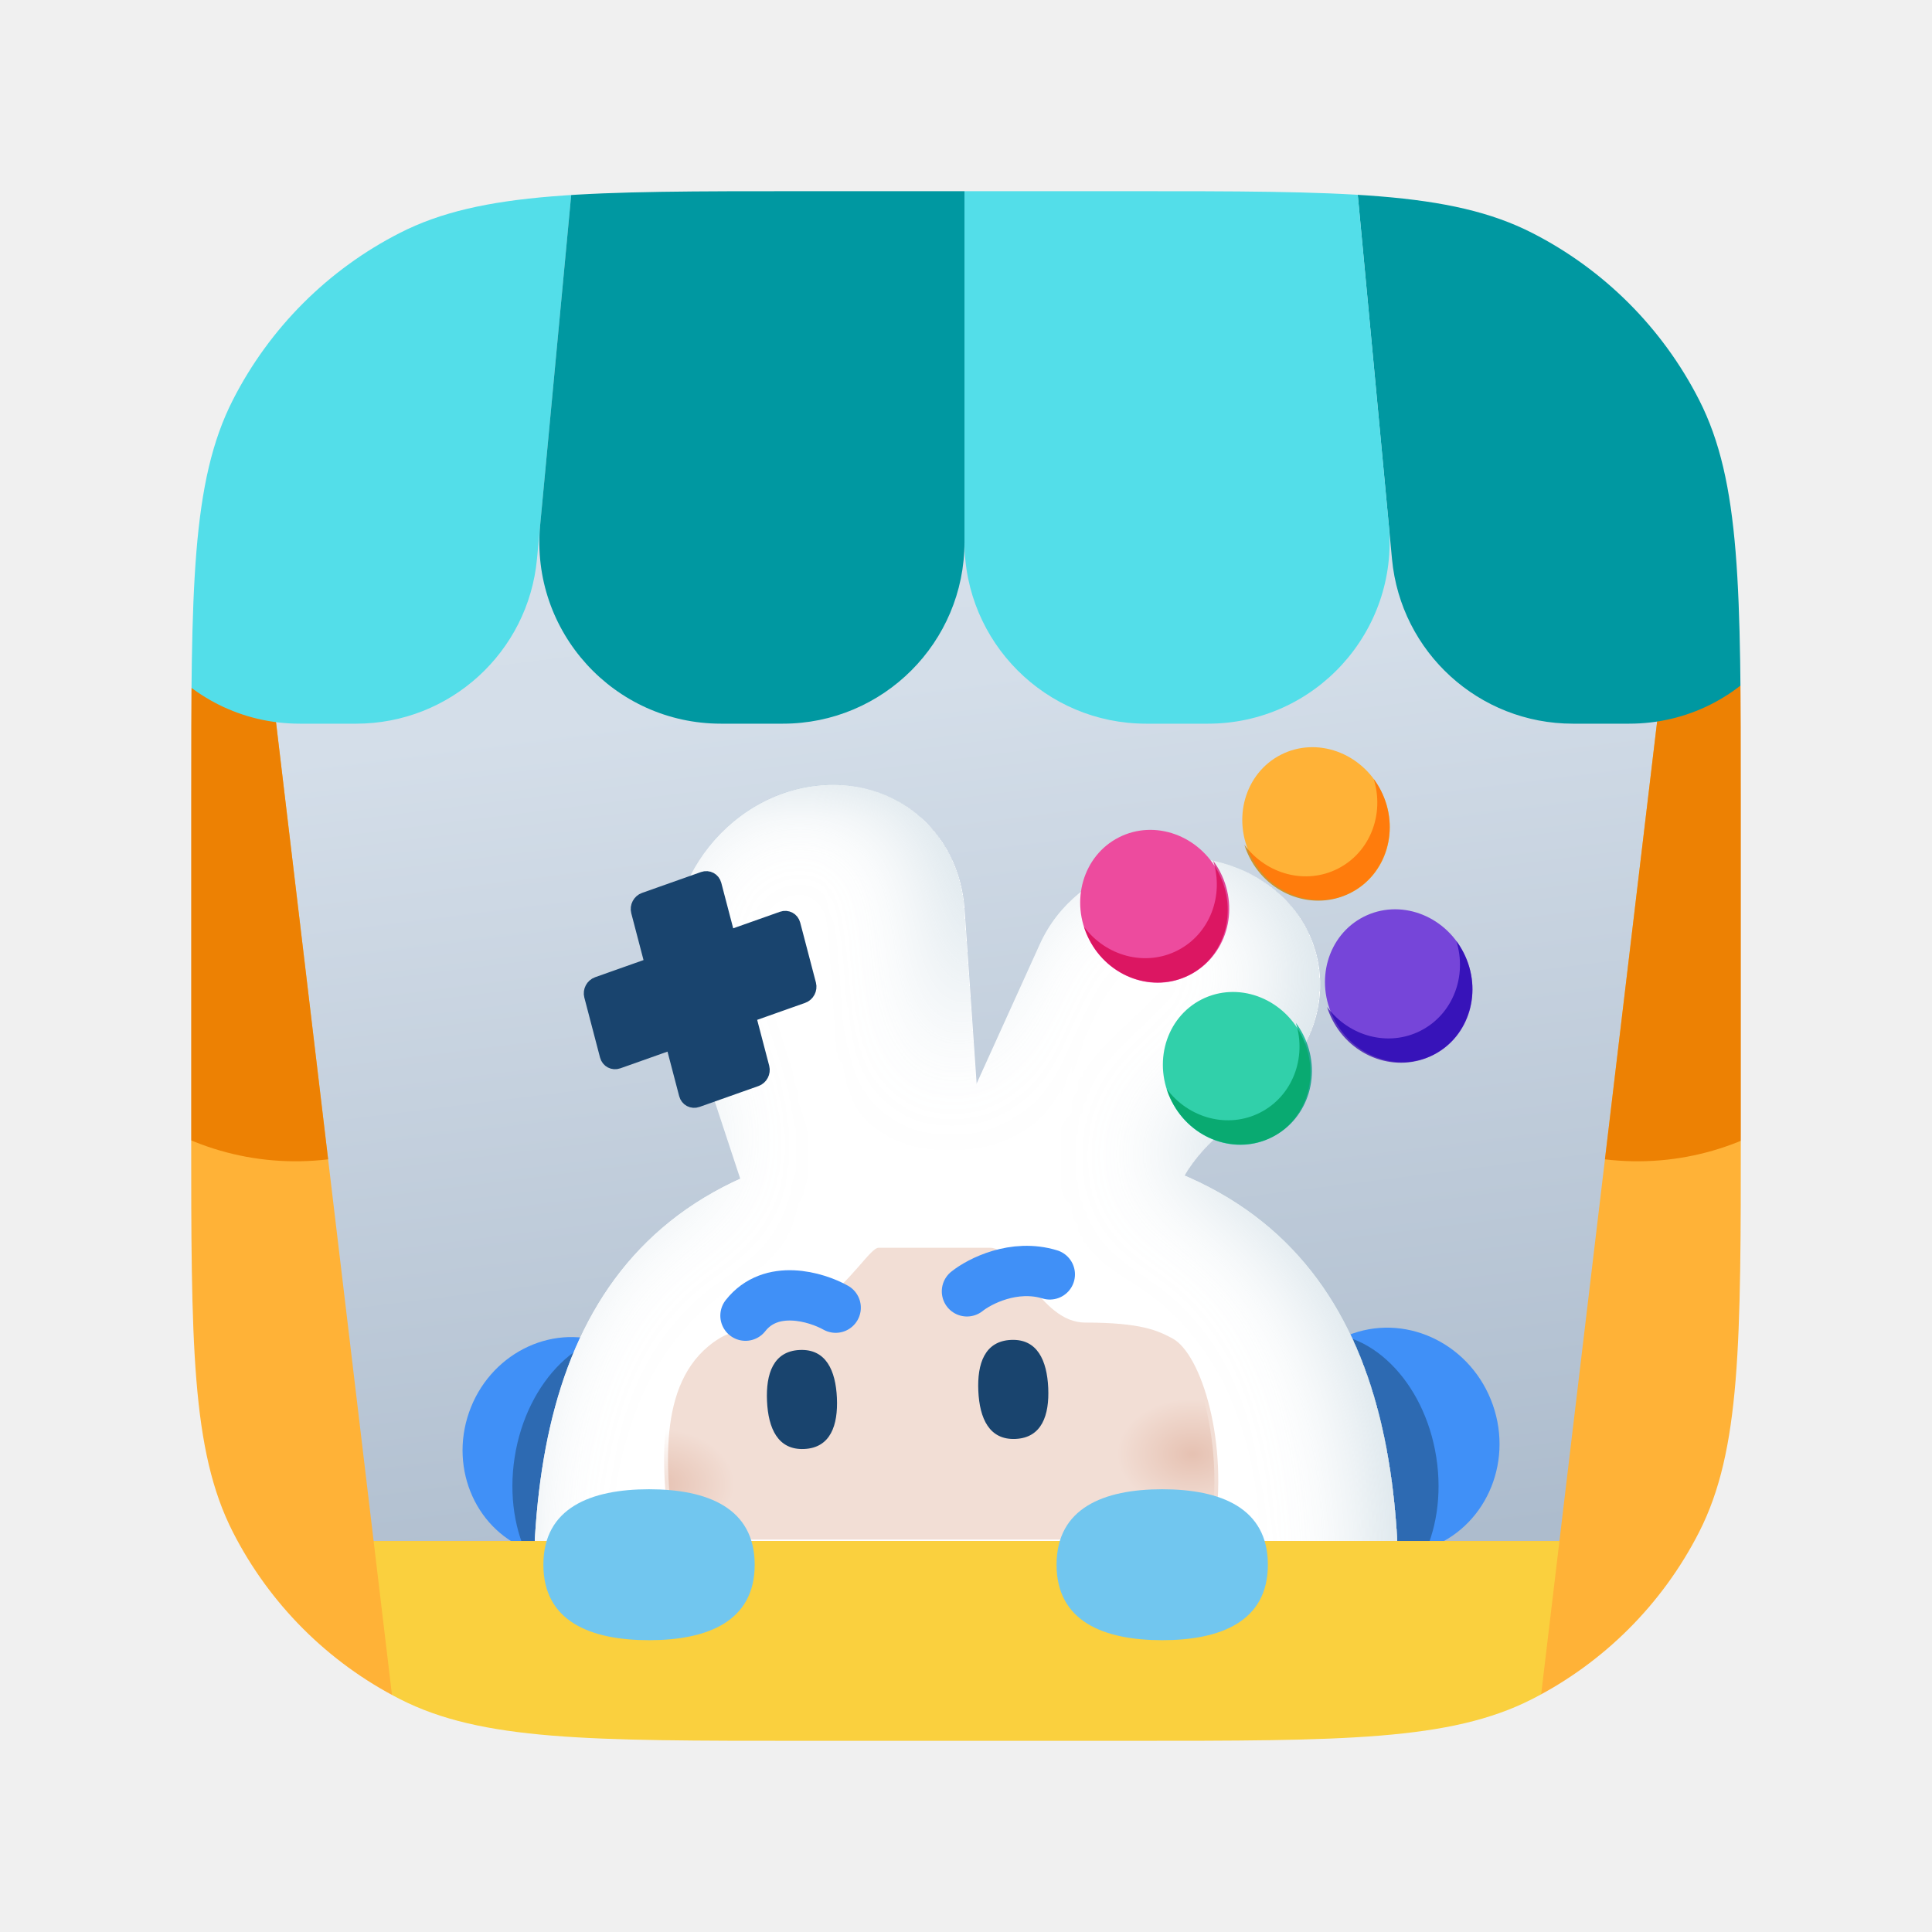
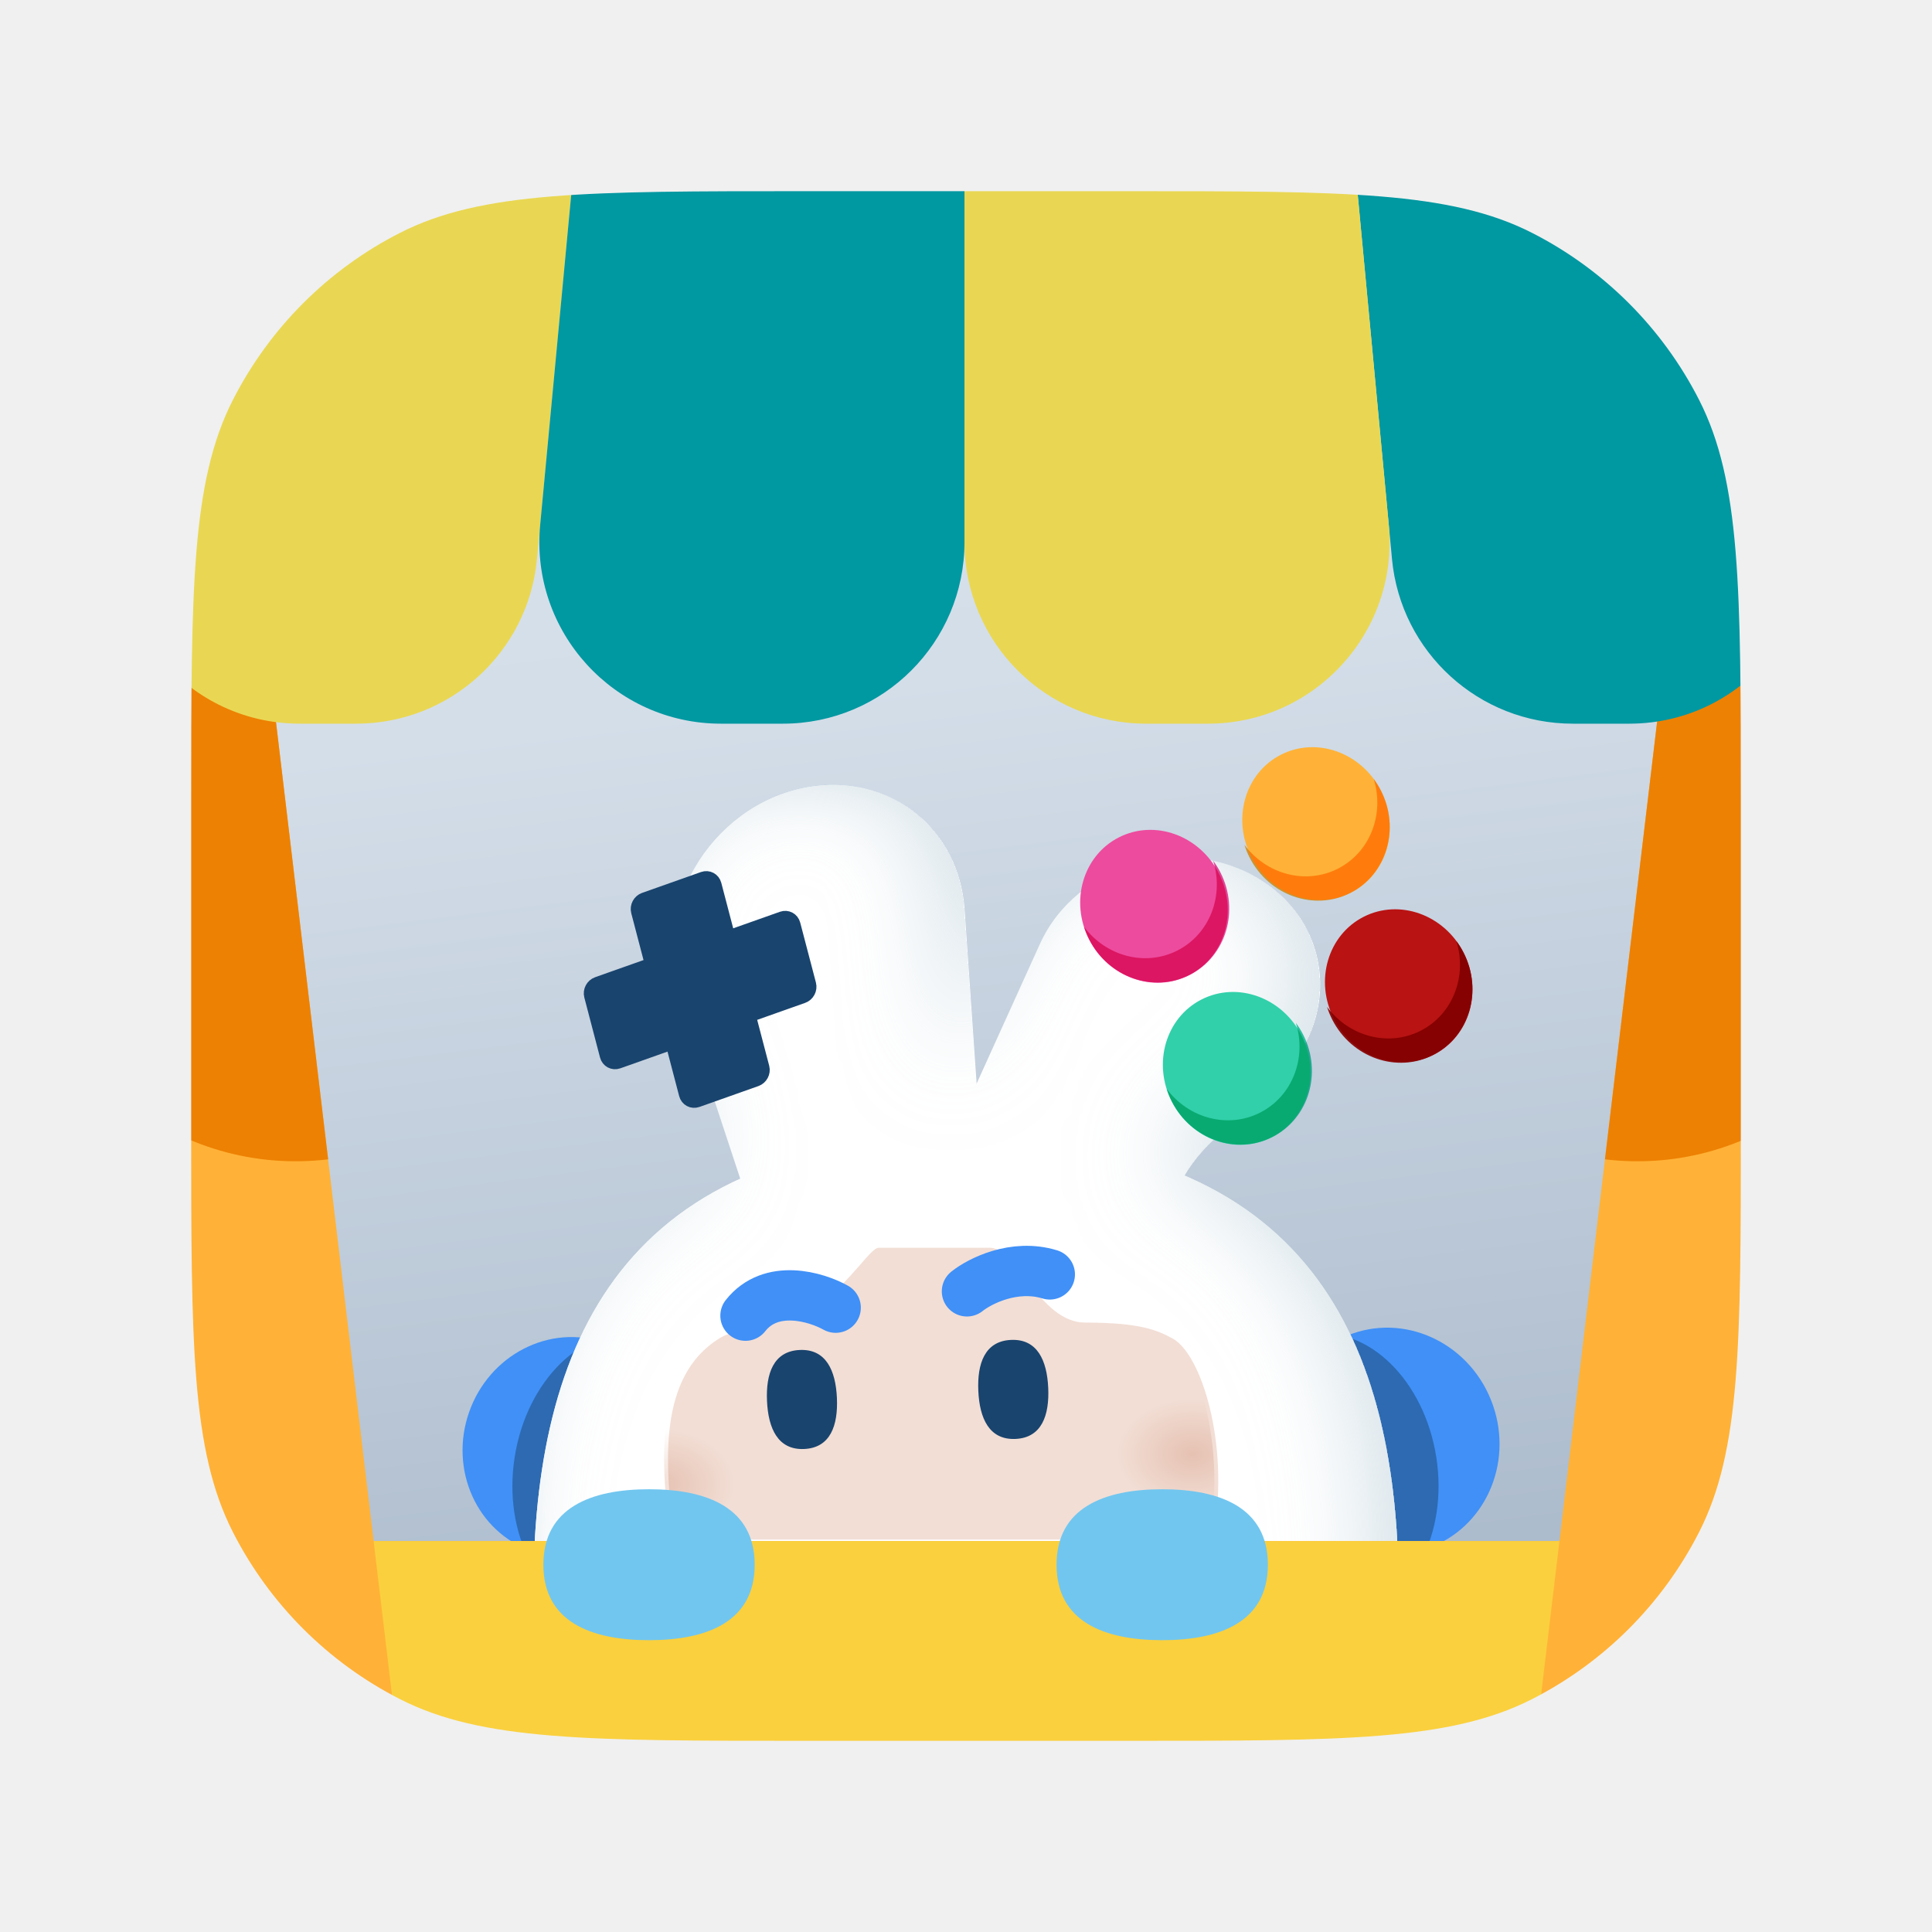
<svg xmlns="http://www.w3.org/2000/svg" width="192" height="192" fill="none" viewBox="0 0 192 192">
  <mask id="mask0_1684_1095" width="154" height="154" x="19" y="19" maskUnits="userSpaceOnUse" style="mask-type:alpha">
    <path fill="#EFF3F5" d="M19 79.8C19 58.518 19 47.877 23.142 39.748C26.785 32.598 32.598 26.785 39.748 23.142C47.877 19 58.518 19 79.8 19H112.2C133.482 19 144.123 19 152.252 23.142C159.402 26.785 165.215 32.598 168.858 39.748C173 47.877 173 58.518 173 79.8V112.2C173 133.482 173 144.123 168.858 152.252C165.215 159.402 159.402 165.215 152.252 168.858C144.123 173 133.482 173 112.2 173H79.8C58.518 173 47.877 173 39.748 168.858C32.598 165.215 26.785 159.402 23.142 152.252C19 144.123 19 133.482 19 112.2V79.8Z" />
  </mask>
  <g mask="url(#mask0_1684_1095)">
    <path fill="url(#paint0_linear_1684_1095)" d="M19 79.8C19 58.518 19 47.877 23.142 39.748C26.785 32.598 32.598 26.785 39.748 23.142C47.877 19 58.518 19 79.8 19H112.2C133.482 19 144.123 19 152.252 23.142C159.402 26.785 165.215 32.598 168.858 39.748C173 47.877 173 58.518 173 79.8V112.2C173 133.482 173 144.123 168.858 152.252C165.215 159.402 159.402 165.215 152.252 168.858C144.123 173 133.482 173 112.2 173H79.8C58.518 173 47.877 173 39.748 168.858C32.598 165.215 26.785 159.402 23.142 152.252C19 144.123 19 133.482 19 112.2V79.8Z" />
    <ellipse fill="#4090F7" rx="10.417" ry="10.966" transform="matrix(-0.944148 -0.329522 -0.329522 0.944148 56.449 143.786)" />
    <ellipse fill="#19446E" opacity=".5" rx="10.417" ry="13.982" transform="matrix(-0.98809 -0.153877 -0.153877 0.98809 61.4384 146.425)" />
    <ellipse cx="138.154" cy="143.196" fill="#4090F7" rx="10.812" ry="11.304" transform="rotate(-19.2397 138.154 143.196)" />
    <ellipse cx="132.445" cy="146.425" fill="#19446E" opacity=".5" rx="10.417" ry="13.982" transform="rotate(-8.8517 132.445 146.425)" />
    <path fill="#fff" d="M67.6 98.838C64.597 89.743 71.312 79.364 81.005 78.119C88.767 77.121 95.314 82.517 95.857 90.359L98.654 130.763C99.063 136.657 94.214 142.074 88.394 142.227C84.514 142.329 81.193 140.012 79.989 136.364L67.6 98.838Z" />
    <path fill="#fff" d="M103.423 93.803C107.036 85.83 117.742 82.713 125.279 87.442C132.457 91.945 133.237 101.403 126.92 107.34L120.468 113.404C118.994 114.79 117.816 116.411 117 118.178L111.602 129.86C108.952 135.593 101.253 137.837 95.788 134.469C92.182 132.246 90.593 128.14 91.817 124.207L96.582 108.902L103.423 93.803Z" />
    <path fill="#fff" d="M139 158.5C139 183.629 130.158 204 96 204C61.842 204 53 183.629 53 158.5C53 133.371 61.842 113 96 113C130.158 113 139 133.371 139 158.5Z" />
    <g filter="url(#filter0_i_1684_1095)">
      <path fill="#fff" d="M67.522 98.838C64.52 89.743 71.235 79.364 80.928 78.119C88.69 77.121 95.237 82.517 95.779 90.359L98.577 130.763C98.986 136.657 94.137 142.074 88.316 142.227C84.437 142.329 81.116 140.012 79.912 136.364L67.522 98.838Z" />
      <path fill="#fff" d="M103.346 93.803C106.958 85.83 117.665 82.713 125.201 87.442C132.38 91.945 133.16 101.403 126.843 107.34L120.391 113.404C118.917 114.79 117.739 116.411 116.923 118.178L111.524 129.86C108.875 135.593 101.176 137.837 95.711 134.469C92.105 132.246 90.515 128.14 91.74 124.207L96.504 108.902L103.346 93.803Z" />
      <path fill="#fff" d="M139 158.5C139 183.629 130.158 204 96 204C61.842 204 53 183.629 53 158.5C53 133.371 61.842 113 96 113C130.158 113 139 133.371 139 158.5Z" />
    </g>
    <path fill="#FFB237" d="M-4.762 160.337C-4.762 156.367 -1.543 153.148 2.427 153.148H189.272C193.242 153.148 196.461 156.367 196.461 160.337V200.401C196.461 204.371 193.242 207.59 189.272 207.59H2.427C-1.543 207.59 -4.762 204.371 -4.762 200.401V160.337Z" />
    <rect width="201.223" height="54.441" x="-4.762" y="153.148" fill="#FAD03E" rx="7.189" />
    <path fill="#FFB237" d="M-1.259 59.807L25.621 56.602L39.258 170.991L12.379 174.196L-1.259 59.807Z" />
    <path fill="#ED8103" d="M-1.259 59.807L25.621 56.602L32.609 115.214C17.763 116.984 4.294 106.384 2.524 91.539L-1.259 59.807Z" />
    <path fill="#FFB237" d="M193.365 59.807L166.485 56.602L152.848 170.991L179.728 174.196L193.365 59.807Z" />
    <path fill="#ED8103" d="M193.365 59.807L166.485 56.602L159.498 115.214C174.343 116.984 187.812 106.384 189.582 91.539L193.365 59.807Z" />
    <path fill="#0098A1" d="M164.826 -12H131.983L138.336 55.561C139.208 64.832 146.992 71.918 156.304 71.918H161.902C173.553 71.918 182.151 61.042 179.462 49.706L164.826 -12Z" />
-     <path fill="#53DEE9" d="M26.873 -12H59.716L53.363 55.561C52.491 64.832 44.708 71.918 35.395 71.918H29.797C18.146 71.918 9.548 61.042 12.237 49.706L26.873 -12Z" />
-     <path fill="#53DEE9" d="M131.983 -12H95.849V53.871C95.849 63.838 103.929 71.918 113.896 71.918H120.051C130.685 71.918 139.014 62.769 138.019 52.181L131.983 -12Z" />
+     <path fill="#e9d753" d="M26.873 -12H59.716L53.363 55.561C52.491 64.832 44.708 71.918 35.395 71.918H29.797C18.146 71.918 9.548 61.042 12.237 49.706L26.873 -12Z" />
+     <path fill="#e9d753" d="M131.983 -12H95.849V53.871C95.849 63.838 103.929 71.918 113.896 71.918H120.051C130.685 71.918 139.014 62.769 138.019 52.181L131.983 -12Z" />
    <path fill="#0098A1" d="M59.716 -12H95.85V53.871C95.85 63.838 87.77 71.918 77.803 71.918H71.648C61.014 71.918 52.685 62.769 53.681 52.181L59.716 -12Z" />
    <path fill="#F2DED5" d="M71.5 133C65.291 136.821 66.165 145.71 66.898 152.116C66.956 152.621 67.384 153 67.892 153H119.683C120.158 153 120.57 152.665 120.65 152.196C122.142 143.515 119.414 134.539 116.5 133C115.092 132.256 113.469 131.436 107.837 131.436C103.332 131.436 101 124 98.383 124H87.32C86.5 124 84.644 127.305 81.286 129.701C78.229 131.882 73.77 131.603 71.5 133Z" />
    <path fill="#19446E" d="M79.923 143.999C77.307 144.119 76.349 141.955 76.225 139.238C76.101 136.52 76.858 134.278 79.473 134.159C82.089 134.039 83.047 136.203 83.171 138.92C83.295 141.638 82.538 143.88 79.923 143.999Z" />
    <path fill="#19446E" d="M100.923 142.999C98.307 143.119 97.349 140.955 97.225 138.238C97.101 135.52 97.858 133.278 100.473 133.159C103.089 133.039 104.047 135.203 104.171 137.92C104.295 140.638 103.538 142.88 100.923 142.999Z" />
    <g style="mix-blend-mode:multiply">
      <mask id="mask1_1684_1095" width="68" height="14" x="58" y="139" maskUnits="userSpaceOnUse" style="mask-type:alpha">
        <ellipse cx="118.5" cy="144.5" fill="url(#paint1_radial_1684_1095)" rx="7.5" ry="5.5" />
        <ellipse cx="65.5" cy="147.5" fill="url(#paint2_radial_1684_1095)" rx="7.5" ry="5.5" />
      </mask>
      <g mask="url(#mask1_1684_1095)">
        <path fill="#F2DED5" d="M71.115 133C64.906 136.821 65.779 145.71 66.513 152.116C66.571 152.621 66.998 153 67.507 153H119.297C119.773 153 120.184 152.665 120.265 152.196C121.756 143.515 119.028 134.539 116.115 133C114.706 132.256 113.084 131.436 107.452 131.436C102.946 131.436 100.615 124 97.998 124H86.935C86.115 124 84.259 127.305 80.901 129.701C77.843 131.882 73.385 131.603 71.115 133Z" />
      </g>
    </g>
    <path stroke="#4090F7" stroke-linecap="round" stroke-linejoin="round" stroke-width="5" d="M83.049 129.955C81.119 128.876 76.622 127.525 74.085 130.749" />
    <path stroke="#4090F7" stroke-linecap="round" stroke-linejoin="round" stroke-width="5" d="M96.095 128.332C97.362 127.32 100.783 125.567 104.329 126.648" />
    <path fill="#71C6EF" d="M75 155.5C75 161.148 70.299 163 64.5 163C58.701 163 54 161.148 54 155.5C54 149.852 58.701 148 64.5 148C70.299 148 75 149.852 75 155.5Z" />
    <path fill="#71C6EF" d="M126 155.5C126 161.148 121.299 163 115.5 163C109.701 163 105 161.148 105 155.5C105 149.852 109.701 148 115.5 148C121.299 148 126 149.852 126 155.5Z" />
    <ellipse cx="114.678" cy="90.068" fill="#ED4B9E" rx="7.234" ry="7.686" transform="rotate(-27.0243 114.678 90.068)" />
    <ellipse cx="122.895" cy="106.177" fill="#31D0AA" rx="7.234" ry="7.686" transform="rotate(-27.0243 122.895 106.177)" />
    <ellipse cx="130.787" cy="81.851" fill="#FFB237" rx="7.234" ry="7.686" transform="rotate(-27.0243 130.787 81.8512)" />
-     <ellipse cx="139.004" cy="97.961" fill="#7645D9" rx="7.234" ry="7.686" transform="rotate(-27.0243 139.004 97.9607)" />
+     <ellipse cx="139.004" cy="97.961" fill="#b91313" rx="7.234" ry="7.686" transform="rotate(-27.0243 139.004 97.9607)" />
    <g style="mix-blend-mode:multiply">
      <path fill="#ED4B9E" fill-rule="evenodd" d="M120.565 85.543C121.656 89.025 120.229 92.82 117.018 94.457C113.808 96.094 109.898 95.022 107.719 92.095C107.853 92.521 108.024 92.942 108.234 93.355C110.163 97.136 114.647 98.711 118.251 96.873C121.854 95.035 123.211 90.48 121.283 86.699C121.073 86.287 120.832 85.901 120.565 85.543Z" clip-rule="evenodd" />
    </g>
    <g style="mix-blend-mode:multiply">
      <path fill="#31D0AA" fill-rule="evenodd" d="M128.782 101.652C129.873 105.134 128.445 108.929 125.235 110.566C122.024 112.204 118.115 111.132 115.936 108.204C116.069 108.63 116.241 109.052 116.451 109.464C118.38 113.245 122.864 114.821 126.467 112.983C130.071 111.145 131.428 106.59 129.5 102.809C129.289 102.396 129.049 102.01 128.782 101.652Z" clip-rule="evenodd" />
    </g>
    <g style="mix-blend-mode:multiply">
      <path fill="#FFB237" fill-rule="evenodd" d="M136.514 77.408C137.605 80.89 136.177 84.685 132.966 86.322C129.756 87.96 125.846 86.888 123.668 83.96C123.801 84.386 123.972 84.808 124.183 85.22C126.111 89.001 130.596 90.577 134.199 88.739C137.802 86.901 139.16 82.346 137.231 78.564C137.021 78.152 136.78 77.766 136.514 77.408Z" clip-rule="evenodd" />
    </g>
    <g style="mix-blend-mode:multiply">
-       <path fill="#7645D9" fill-rule="evenodd" d="M144.73 93.517C145.821 97 144.394 100.794 141.183 102.432C137.973 104.069 134.063 102.997 131.884 100.07C132.018 100.496 132.189 100.917 132.399 101.33C134.328 105.111 138.813 106.686 142.416 104.848C146.019 103.01 147.377 98.455 145.448 94.674C145.238 94.262 144.997 93.876 144.73 93.517Z" clip-rule="evenodd" />
+       <path fill="#b91313" fill-rule="evenodd" d="M144.73 93.517C145.821 97 144.394 100.794 141.183 102.432C137.973 104.069 134.063 102.997 131.884 100.07C132.018 100.496 132.189 100.917 132.399 101.33C134.328 105.111 138.813 106.686 142.416 104.848C146.019 103.01 147.377 98.455 145.448 94.674C145.238 94.262 144.997 93.876 144.73 93.517Z" clip-rule="evenodd" />
    </g>
  </g>
  <path fill="#19446E" stroke="#19446E" stroke-linejoin="round" stroke-width="1.616" d="M68.278 108.731C68.391 109.163 68.824 109.392 69.245 109.243L75.104 107.169C75.524 107.02 75.774 106.549 75.661 106.117L74.278 100.839L79.747 98.902C80.168 98.753 80.417 98.282 80.304 97.85L78.741 91.886C78.628 91.454 78.195 91.225 77.775 91.374L72.306 93.311L70.898 87.937C70.785 87.505 70.352 87.276 69.931 87.425L64.073 89.499C63.652 89.648 63.402 90.119 63.516 90.551L64.923 95.925L59.408 97.878C58.987 98.027 58.738 98.498 58.851 98.929L60.413 104.894C60.526 105.326 60.959 105.555 61.38 105.406L66.895 103.453L68.278 108.731Z" />
  <defs>
    <filter id="filter0_i_1684_1095" width="89" height="127" x="50" y="77" color-interpolation-filters="sRGB" filterUnits="userSpaceOnUse">
      <feFlood flood-opacity="0" result="BackgroundImageFix" />
      <feBlend in="SourceGraphic" in2="BackgroundImageFix" mode="normal" result="shape" />
      <feColorMatrix in="SourceAlpha" result="hardAlpha" type="matrix" values="0 0 0 0 0 0 0 0 0 0 0 0 0 0 0 0 0 0 127 0" />
      <feOffset dx="-3" dy="-1" />
      <feGaussianBlur stdDeviation="4.5" />
      <feComposite in2="hardAlpha" k2="-1" k3="1" operator="arithmetic" />
      <feColorMatrix type="matrix" values="0 0 0 0 0.726 0 0 0 0 0.806 0 0 0 0 0.85 0 0 0 0.55 0" />
      <feBlend in2="shape" mode="normal" result="effect1_innerShadow_1684_1095" />
    </filter>
    <linearGradient id="paint0_linear_1684_1095" x1="38" x2="71" y1="-101.5" y2="162" gradientUnits="userSpaceOnUse">
      <stop stop-color="#E1EBF5" />
      <stop offset=".657" stop-color="#D4DEE9" />
      <stop offset="1" stop-color="#ADBCCD" />
    </linearGradient>
    <radialGradient id="paint1_radial_1684_1095" cx="0" cy="0" r="1" gradientTransform="translate(118.5 144.5) rotate(90) scale(5.5 7.5)" gradientUnits="userSpaceOnUse">
      <stop stop-color="#DDAFA2" />
      <stop offset="1" stop-color="#DDAFA2" stop-opacity="0" />
    </radialGradient>
    <radialGradient id="paint2_radial_1684_1095" cx="0" cy="0" r="1" gradientTransform="translate(65.5 147.5) rotate(90) scale(5.5 7.5)" gradientUnits="userSpaceOnUse">
      <stop stop-color="#DDAFA2" />
      <stop offset="1" stop-color="#DDAFA2" stop-opacity="0" />
    </radialGradient>
  </defs>
</svg>
